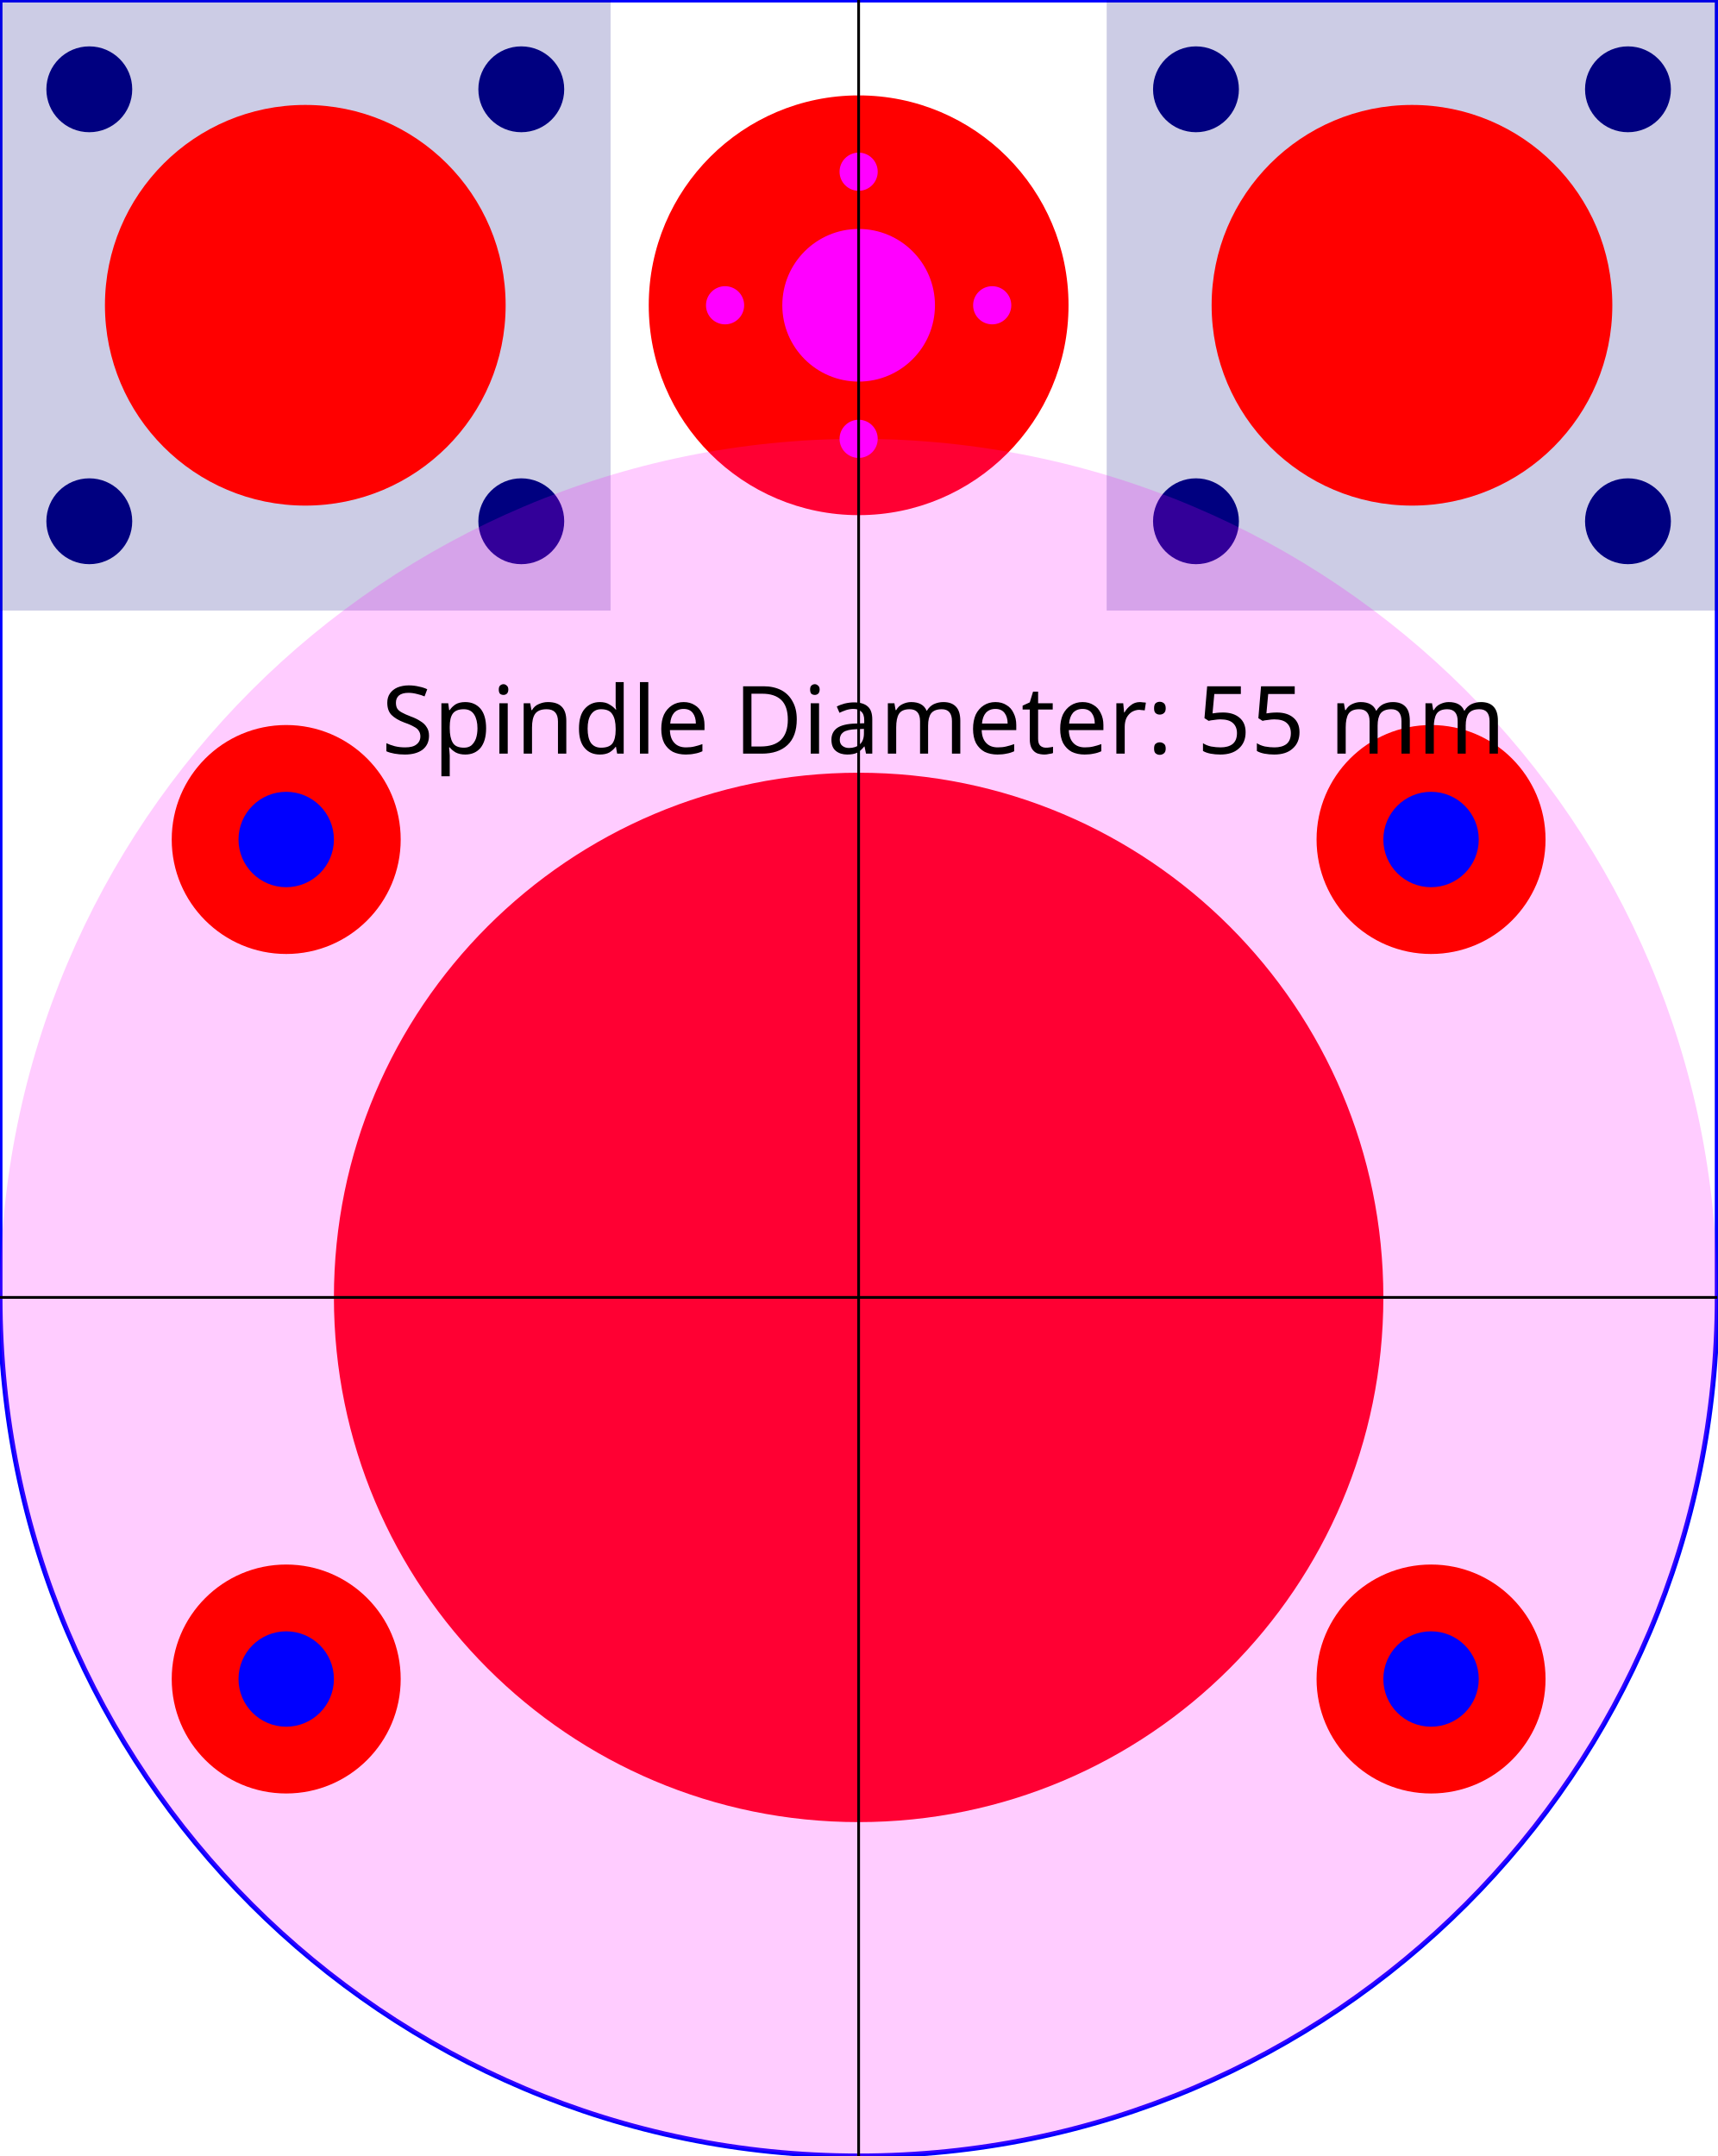
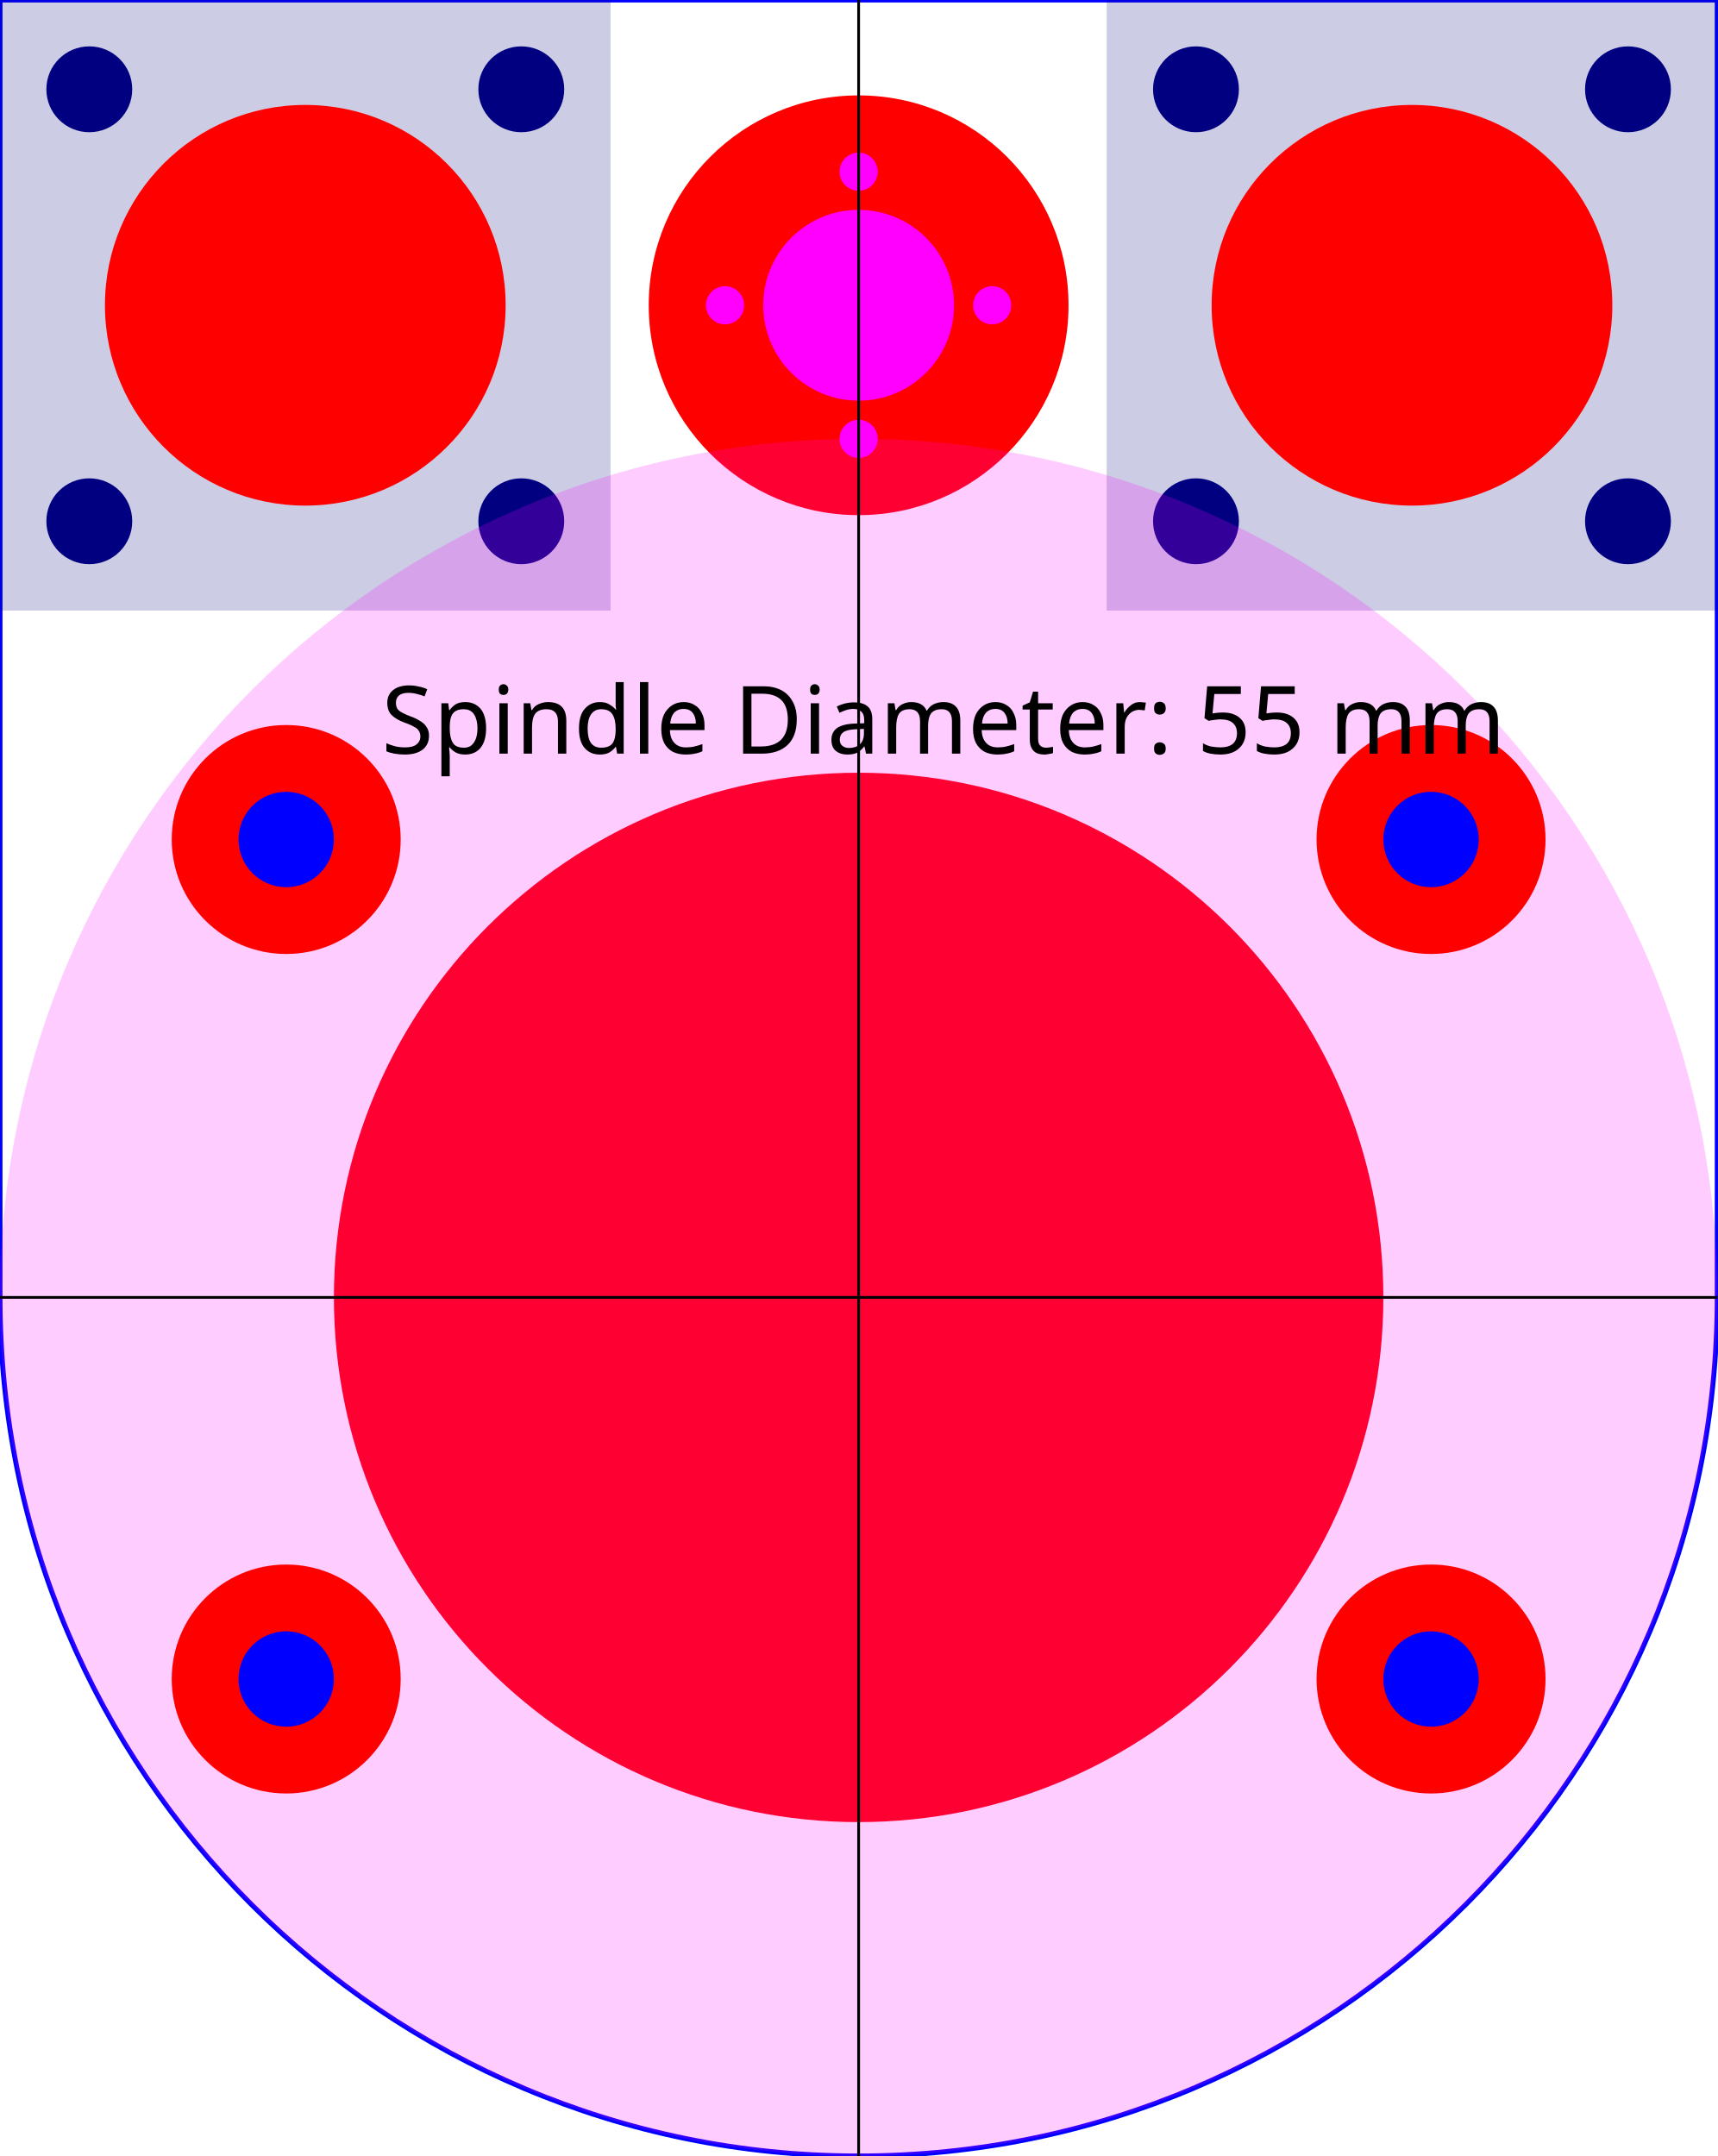
<svg xmlns="http://www.w3.org/2000/svg" width="90mm" height="113mm" viewBox="0 0 90 113" version="1.1" id="spindle-D55">
  <defs id="defs">
    <circle id="z_screw_central_hole" style="font-variation-settings:normal;vector-effect:none;fill:#ff0000;fill-opacity:1;fill-rule:evenodd;stroke-width:0.353;stroke-linecap:butt;stroke-linejoin:miter;stroke-miterlimit:4;stroke-dasharray:none;stroke-dashoffset:0;stroke-opacity:1;stop-color:#000000" cx="0" cy="0" r="11" />
-     <circle id="z_screw_backlash_item_hole" style="font-variation-settings:normal;vector-effect:none;fill:#ff00ff;fill-opacity:1;fill-rule:evenodd;stroke-width:0.353;stroke-linecap:butt;stroke-linejoin:miter;stroke-miterlimit:4;stroke-dasharray:none;stroke-dashoffset:0;stroke-opacity:1;stop-color:#000000" cx="0" cy="0" r="4" />
+     <circle id="z_screw_backlash_item_hole" style="font-variation-settings:normal;vector-effect:none;fill:#ff00ff;fill-opacity:1;fill-rule:evenodd;stroke-width:0.353;stroke-linecap:butt;stroke-linejoin:miter;stroke-miterlimit:4;stroke-dasharray:none;stroke-dashoffset:0;stroke-opacity:1;stop-color:#000000" cx="0" cy="0" r="5" />
    <circle id="z_screw_backlash_item_screw_2.0mm" style="font-variation-settings:normal;opacity:1;vector-effect:none;fill:#ff00ff;fill-opacity:1;fill-rule:evenodd;stroke-width:0.16;stroke-linecap:butt;stroke-linejoin:miter;stroke-miterlimit:4;stroke-dasharray:none;stroke-dashoffset:0;stroke-opacity:1;stop-color:#000000;stop-opacity:1" cx="0" cy="0" r="1.0" />
    <rect id="bearing_base" style="fill:#000080;fill-opacity:0.2;stroke:#f70000;stroke-width:0" width="32" height="32" x="0" y="0" />
    <circle id="bearing_cylinder" style="font-variation-settings:normal;opacity:1;vector-effect:none;fill:#ff0000;fill-opacity:1;fill-rule:evenodd;stroke-width:0.388;stroke-linecap:butt;stroke-linejoin:miter;stroke-miterlimit:4;stroke-dasharray:none;stroke-dashoffset:0;stroke-opacity:1;stop-color:#000000;stop-opacity:1" cx="0" cy="0" r="10.5" />
    <circle id="bearing_screw_4.5mm" style="font-variation-settings:normal;opacity:1;vector-effect:none;fill:#000080;fill-opacity:1;fill-rule:evenodd;stroke-width:0.16;stroke-linecap:butt;stroke-linejoin:miter;stroke-miterlimit:4;stroke-dasharray:none;stroke-dashoffset:0;stroke-opacity:1;stop-color:#000000;stop-opacity:1" cx="0" cy="0" r="2.25" />
    <circle id="spacer" style="font-variation-settings:normal;vector-effect:none;fill:#ff0000;fill-opacity:1;fill-rule:evenodd;stroke-width:0.212;stroke-linecap:butt;stroke-linejoin:miter;stroke-miterlimit:4;stroke-dasharray:none;stroke-dashoffset:0;stroke-opacity:1;stop-color:#000000" cx="0" cy="0" r="6" />
    <circle id="spacer_screw_5.0mm" style="font-variation-settings:normal;vector-effect:none;fill:#0000ff;fill-opacity:1;fill-rule:evenodd;stroke-width:0.314;stroke-linecap:butt;stroke-linejoin:miter;stroke-miterlimit:4;stroke-dasharray:none;stroke-dashoffset:0;stroke-opacity:1;stop-color:#000000" cx="0" cy="0" r="2.5" />
  </defs>
  <g id="layer1">
    <path id="contour" style="fill:none;stroke:#0000ff;stroke-width:0.261px;stroke-linecap:butt;stroke-linejoin:miter;stroke-opacity:1" d="M 0.0,0.0 h 90 v 68 a 45,45 0 0 1 -90,0 z" />
    <use href="#z_screw_central_hole" x="45" y="16" id="screw_central_hole" />
    <use href="#z_screw_backlash_item_hole" x="45" y="16" id="screw_backlash_item_hole" />
    <use href="#z_screw_backlash_item_screw_2.0mm" x="45" y="9" id="z_screw_backlash_item_screw_2.0mm_1" />
    <use href="#z_screw_backlash_item_screw_2.0mm" x="45" y="23" id="z_screw_backlash_item_screw_2.0mm_2" />
    <use href="#z_screw_backlash_item_screw_2.0mm" x="38" y="16" id="z_screw_backlash_item_screw_2.0mm_3" />
    <use href="#z_screw_backlash_item_screw_2.0mm" x="52" y="16" id="z_screw_backlash_item_screw_2.0mm_4" />
    <use href="#bearing_base" x="0" y="0" id="bearing_base_left" />
    <use href="#bearing_cylinder" x="16" y="16" id="bearing_cylinder_left" />
    <use href="#bearing_base" x="58" y="0" id="bearing_base_right" />
    <use href="#bearing_cylinder" x="74" y="16" id="bearing_cylinder_right" />
    <use href="#bearing_screw_4.5mm" x="4.680" y="4.680" id="bearing_screw_4.5mm_use28" />
    <use href="#bearing_screw_4.5mm" x="27.32" y="4.680" id="bearing_screw_4.5mm_use30" />
    <use href="#bearing_screw_4.5mm" x="4.680" y="27.32" id="bearing_screw_4.5mm_use36" />
    <use href="#bearing_screw_4.5mm" x="27.32" y="27.32" id="bearing_screw_4.5mm_use38" />
    <use href="#bearing_screw_4.5mm" x="62.68" y="4.680" id="bearing_screw_4.5mm_use32" />
    <use href="#bearing_screw_4.5mm" x="85.32" y="4.680" id="bearing_screw_4.5mm_use34" />
    <use href="#bearing_screw_4.5mm" x="62.68" y="27.32" id="bearing_screw_4.5mm_use40" />
    <use href="#bearing_screw_4.5mm" x="85.32" y="27.32" id="bearing_screw_4.5mm_use42" />
    <circle id="spindle-hole" style="font-variation-settings:normal;vector-effect:none;fill:#ff0000;fill-opacity:1;fill-rule:evenodd;stroke-width:0.97;stroke-linecap:butt;stroke-linejoin:miter;stroke-miterlimit:4;stroke-dasharray:none;stroke-dashoffset:0;stroke-opacity:1;stop-color:#000000" cx="45" cy="68" r="27.5" />
    <circle id="large_circle_indicator" style="font-variation-settings:normal;vector-effect:none;fill:#ff00ff;fill-opacity:0.2;fill-rule:evenodd;stroke-width:0.97;stroke-linecap:butt;stroke-linejoin:miter;stroke-miterlimit:4;stroke-dasharray:none;stroke-dashoffset:0;stroke-opacity:1;stop-color:#000000" cx="45" cy="68" r="45" />
    <use href="#spacer" transform="translate(15 44)" id="spacer_NW" />
    <use href="#spacer" transform="translate(75 44)" id="spacer_NE" />
    <use href="#spacer" transform="translate(15 88)" id="spacer_SW" />
    <use href="#spacer" transform="translate(75 88)" id="spacer_SE" />
    <use href="#spacer_screw_5.0mm" transform="translate(15 44)" id="spacer_screw_5.0mm_NW" />
    <use href="#spacer_screw_5.0mm" transform="translate(75 44)" id="spacer_screw_5.0mm_NE" />
    <use href="#spacer_screw_5.0mm" transform="translate(15 88)" id="spacer_screw_5.0mm_SW" />
    <use href="#spacer_screw_5.0mm" transform="translate(75 88)" id="spacer_screw_5.0mm_SE" />
    <text id="legend" xml:space="preserve" style="font-style:normal;font-weight:normal;font-size:4.939px;line-height:1.25;font-family:sans-serif;fill:#000000;fill-opacity:1;stroke:none;stroke-width:0.265" x="20" y="39.5">Spindle Diameter: 55 mm</text>
    <path id="horizontal_line" style="fill:none;stroke:#000000;stroke-width:0.144px;stroke-linecap:butt;stroke-linejoin:miter;stroke-opacity:1" d="M 0,68 90,68" />
    <path id="vertical_line" style="fill:none;stroke:#000000;stroke-width:0.144px;stroke-linecap:butt;stroke-linejoin:miter;stroke-opacity:1" d="M 45,0  45,113" />
  </g>
</svg>
